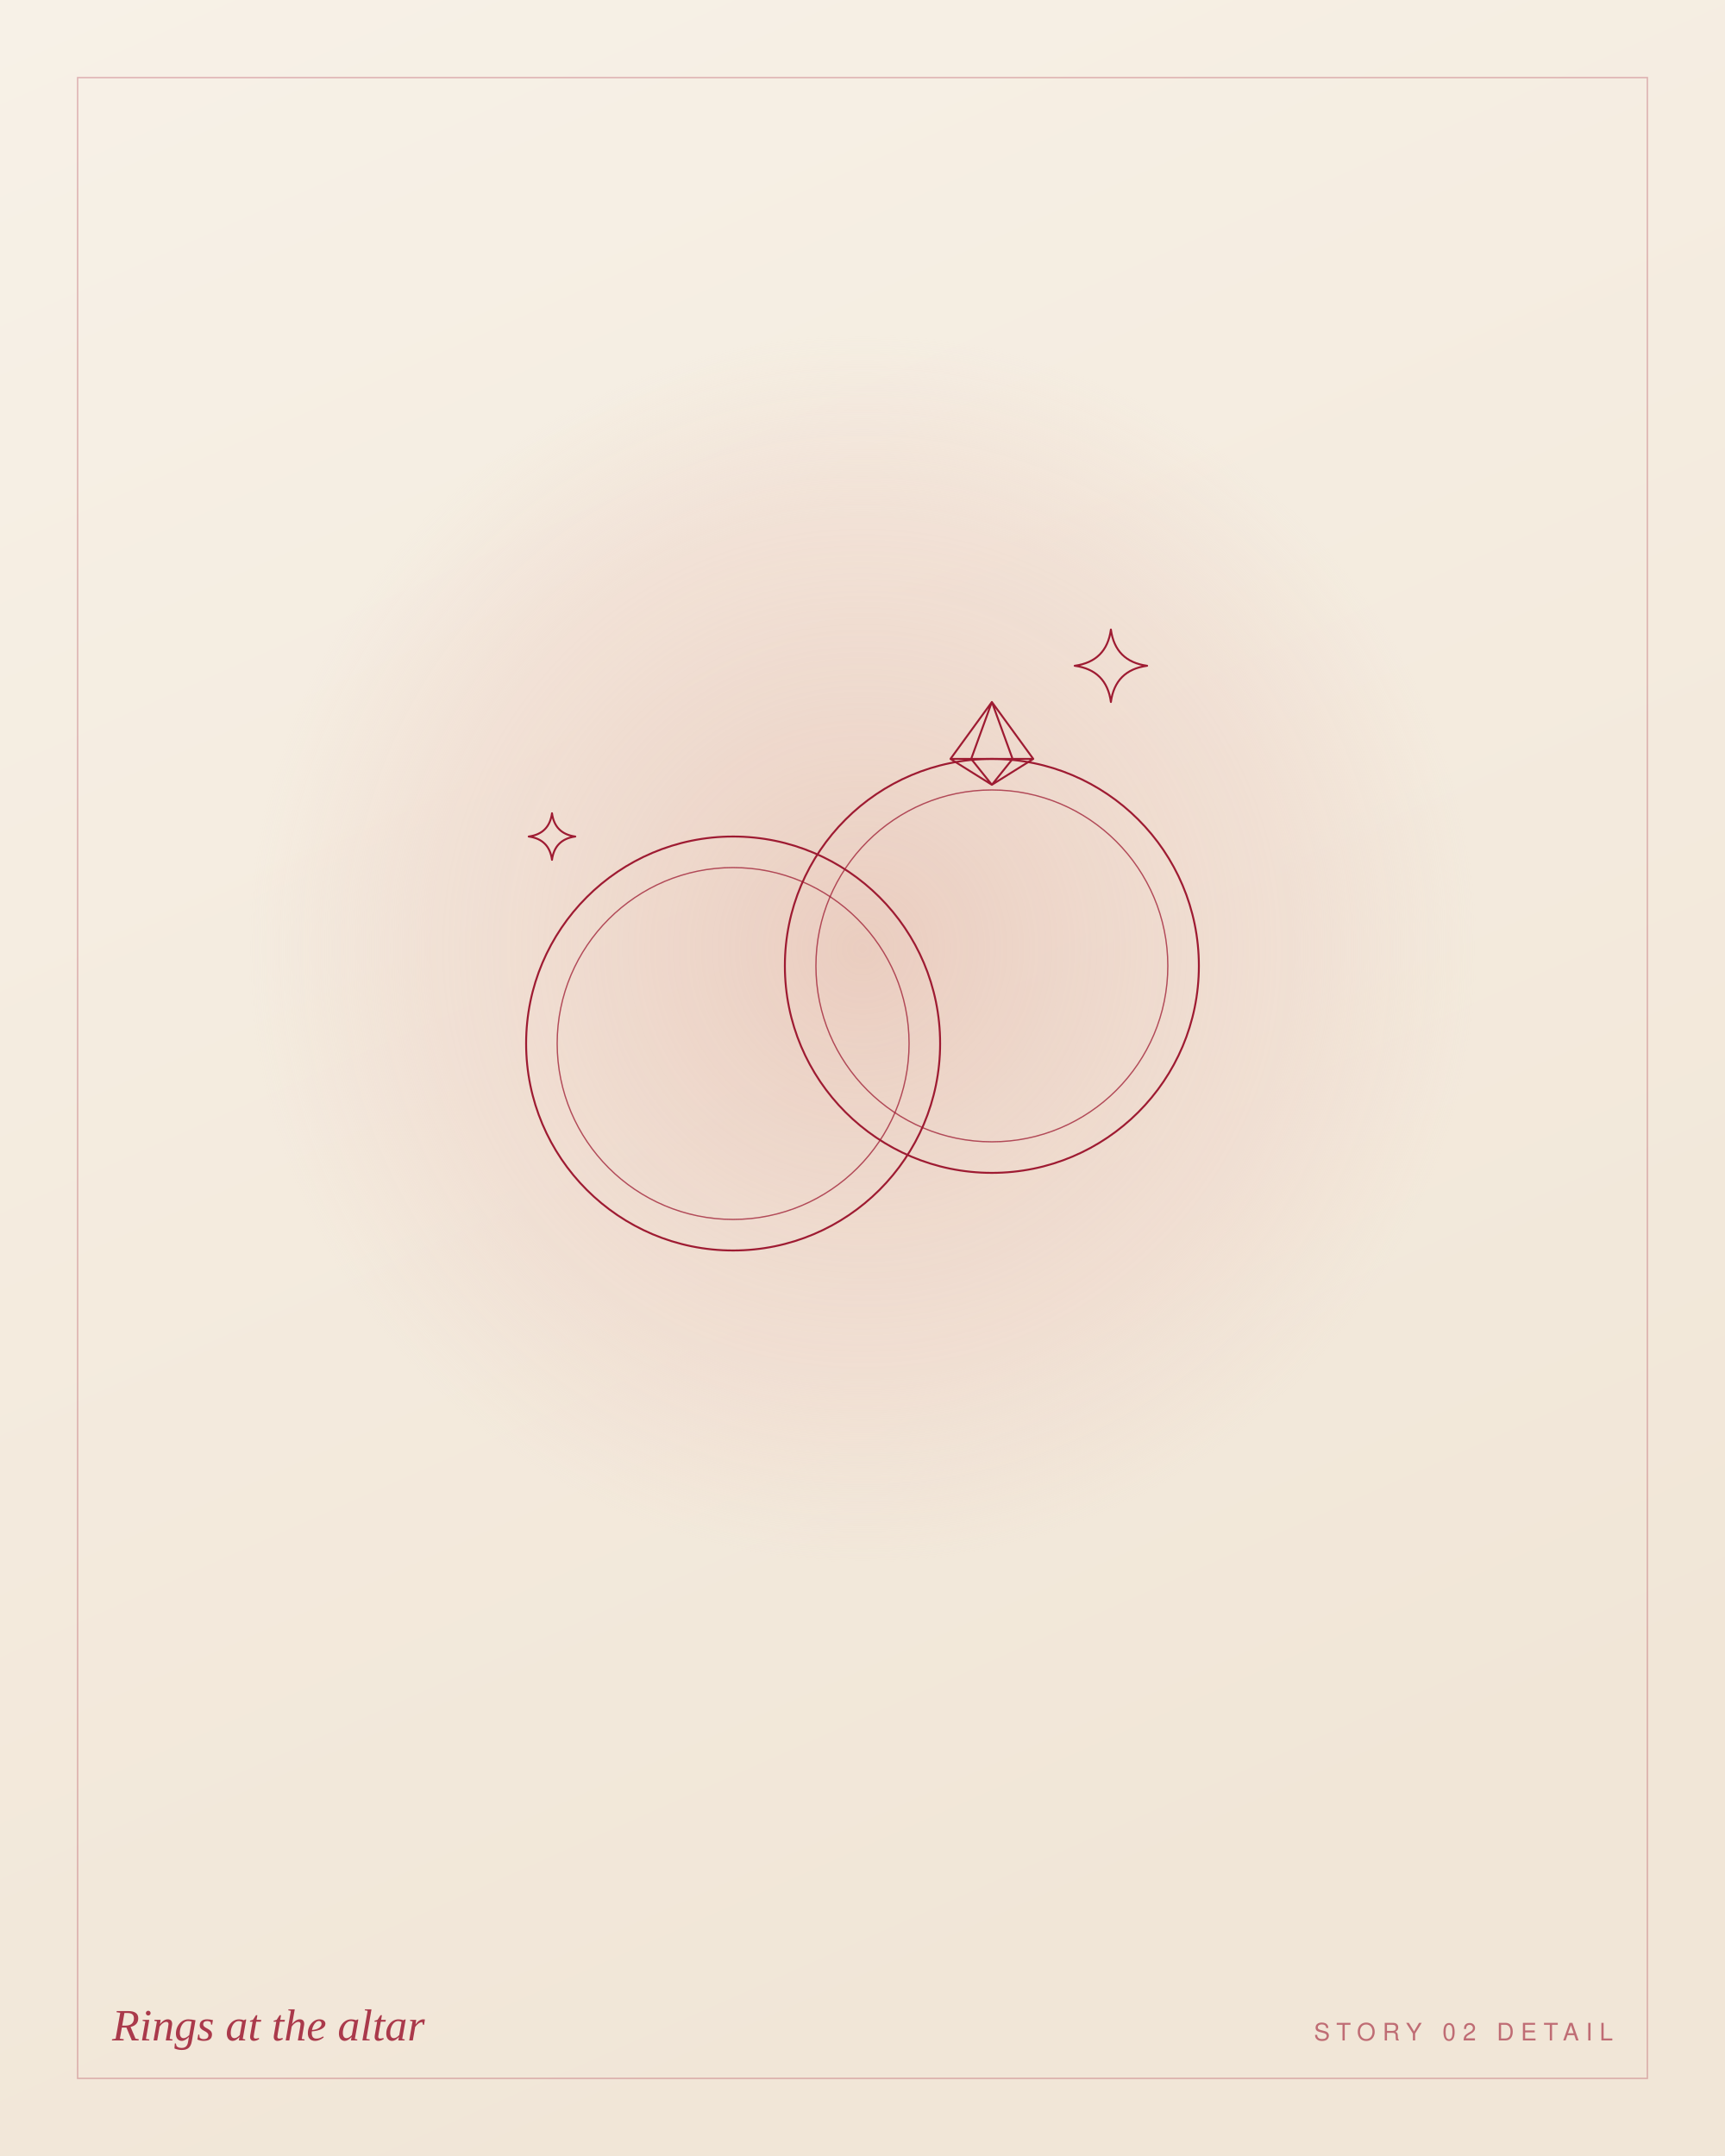
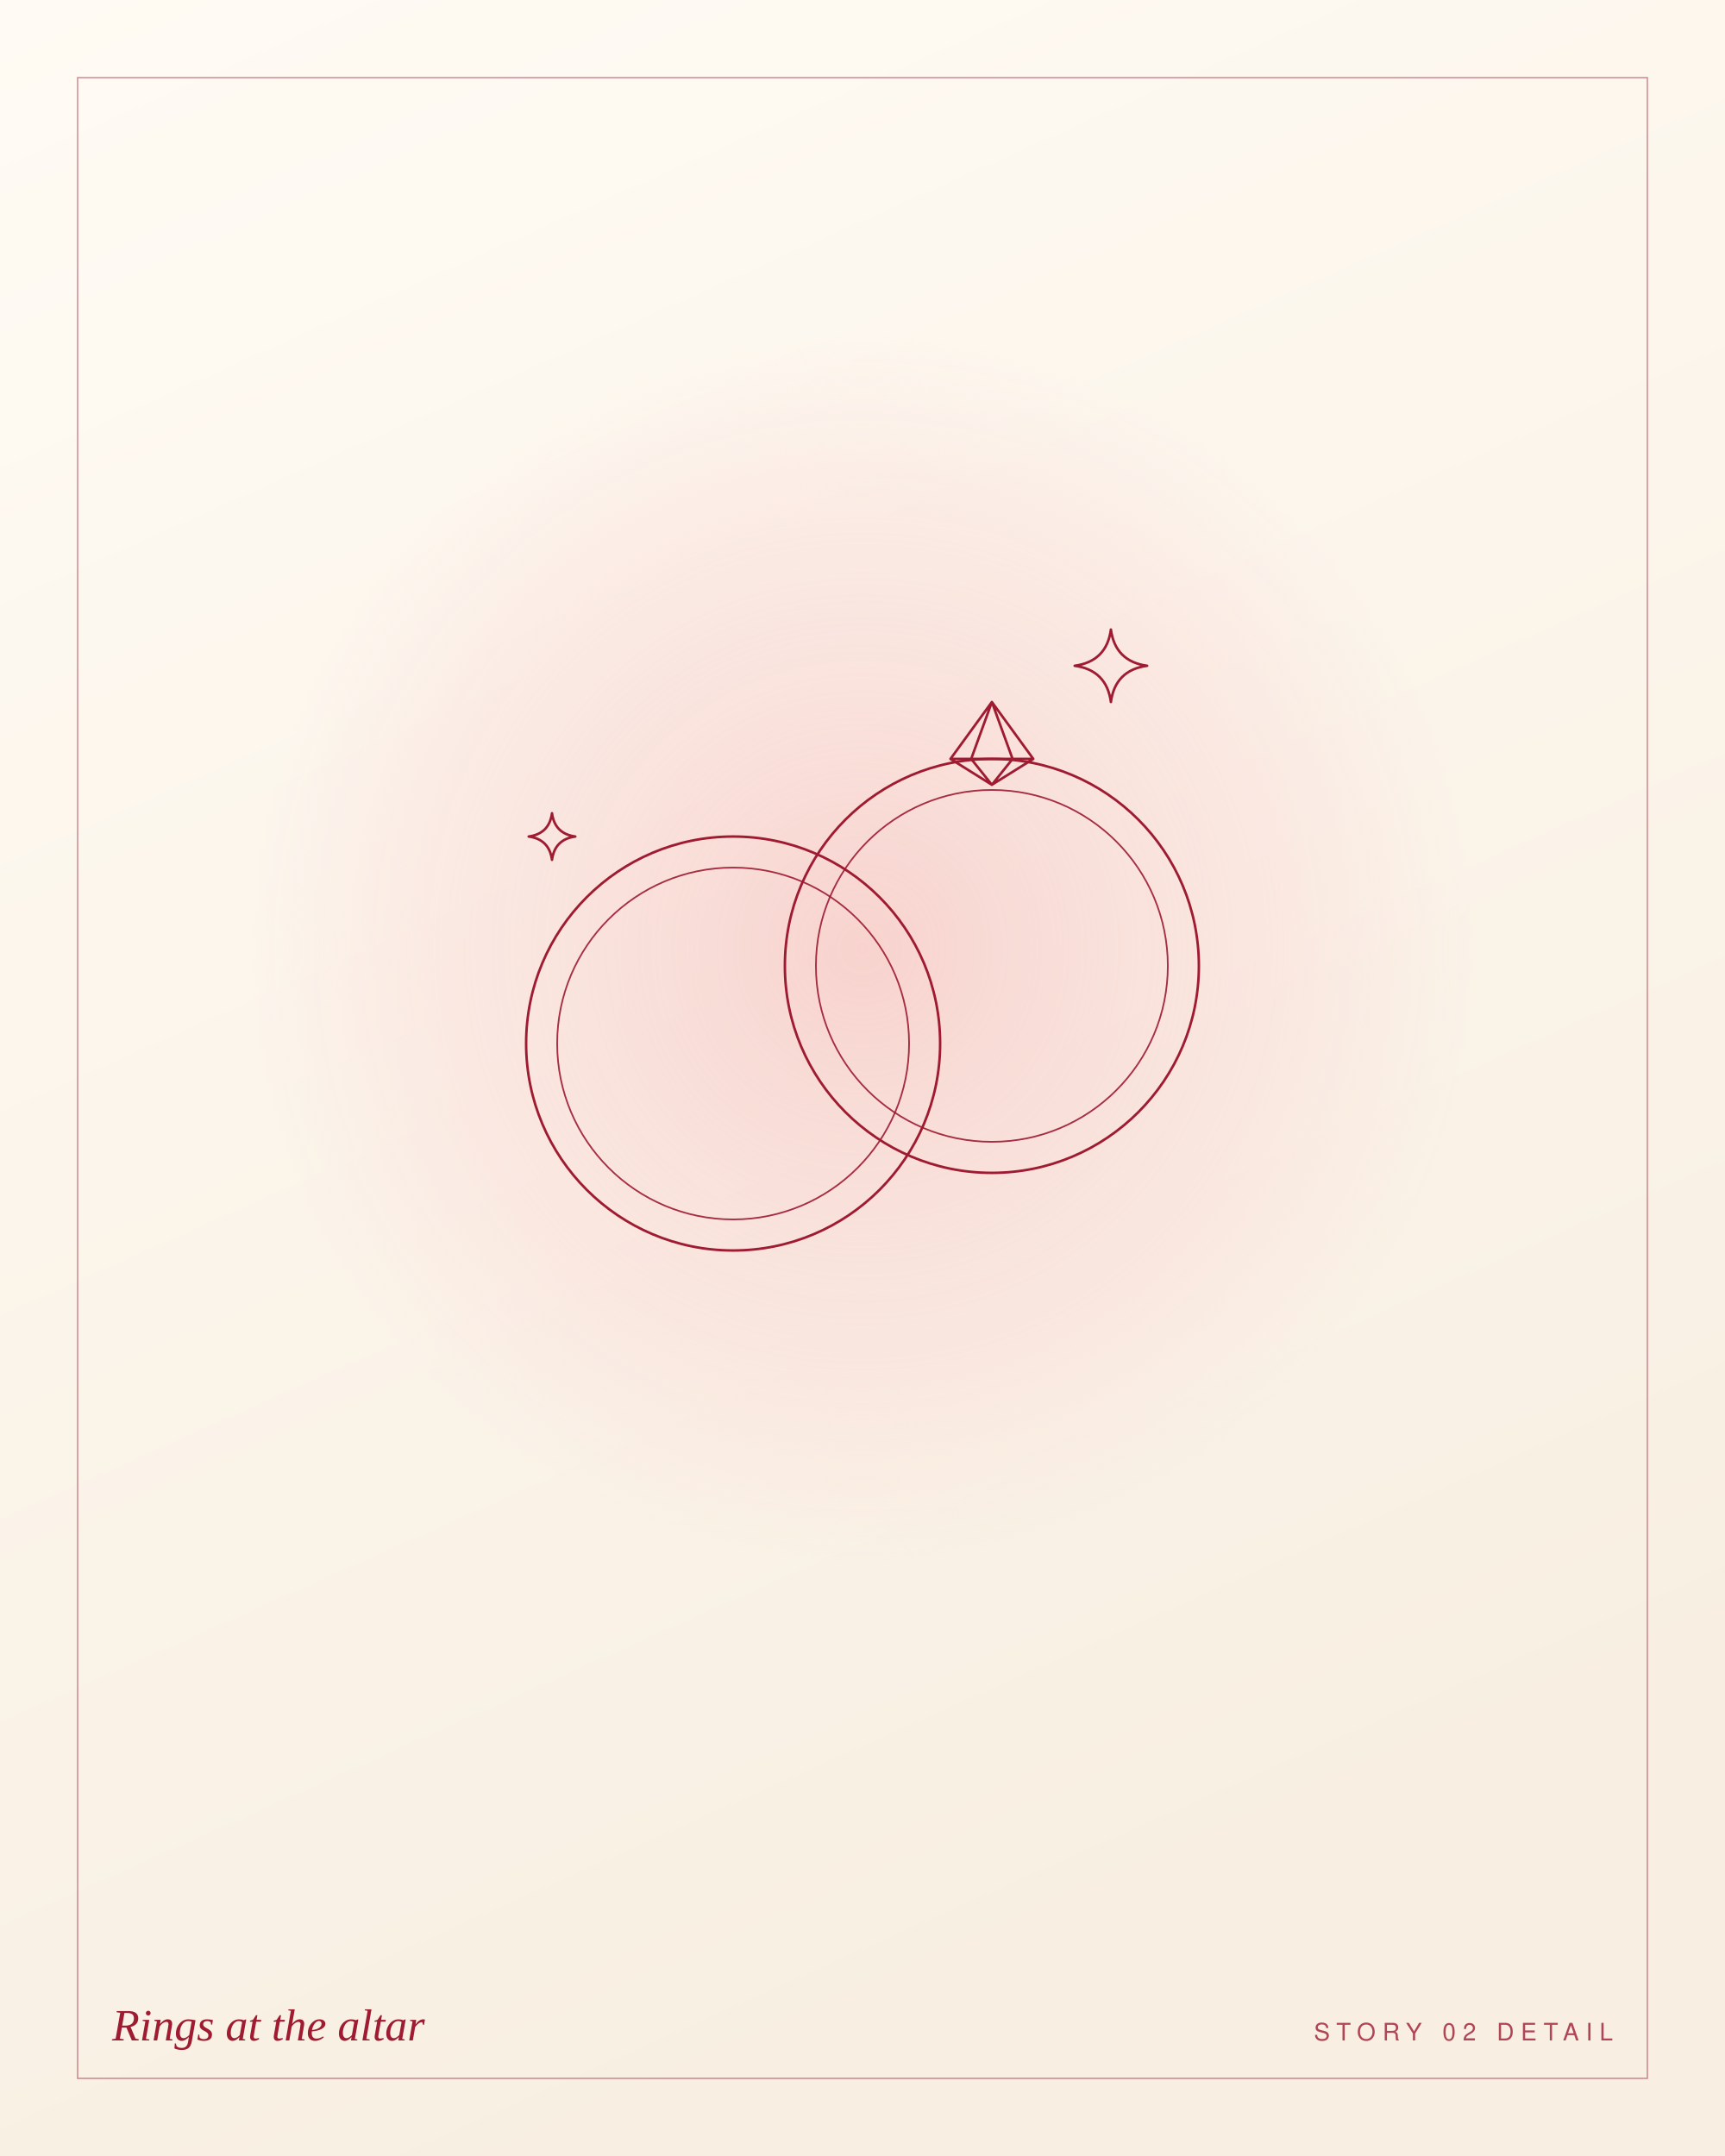
<svg xmlns="http://www.w3.org/2000/svg" viewBox="0 0 1200 1500" width="1200" height="1500">
  <defs>
    <linearGradient id="bg" x1="0" y1="0" x2=".35" y2="1">
-       <stop offset="0" stop-color="#F7F1E7" />
-       <stop offset="1" stop-color="#F1E6D7" />
+       <stop offset="0" stop-color="#FFFBF4" />
+       <stop offset="1" stop-color="#F8EFE2" />
    </linearGradient>
    <radialGradient id="disc">
-       <stop offset="0" stop-color="#E7C3B6" stop-opacity=".75" />
-       <stop offset=".7" stop-color="#EDD3C8" stop-opacity=".45" />
-       <stop offset="1" stop-color="#EDD3C8" stop-opacity="0" />
+       <stop offset="0" stop-color="#F6C4C2" stop-opacity=".7" />
+       <stop offset=".7" stop-color="#F8D8D5" stop-opacity=".4" />
+       <stop offset="1" stop-color="#F8D8D5" stop-opacity="0" />
    </radialGradient>
    <radialGradient id="glow">
-       <stop offset="0" stop-color="#F2B9A3" stop-opacity=".75" />
-       <stop offset=".5" stop-color="#F3CDBE" stop-opacity=".35" />
-       <stop offset="1" stop-color="#F6E3D8" stop-opacity="0" />
+       <stop offset="0" stop-color="#FFB38F" stop-opacity=".8" />
+       <stop offset=".45" stop-color="#FFD2B8" stop-opacity=".4" />
+       <stop offset="1" stop-color="#FFE9DC" stop-opacity="0" />
    </radialGradient>
    <style>
- .l{fill:none;stroke:#9E1B32;stroke-width:1.35;stroke-linecap:round;stroke-linejoin:round;vector-effect:non-scaling-stroke;animation:draw 2.8s cubic-bezier(.65,0,.25,1) both}
- .t{stroke-width:.9;stroke-opacity:.75}
+ .l{fill:none;stroke:#9E1B32;stroke-width:1.75;stroke-linecap:round;stroke-linejoin:round;vector-effect:non-scaling-stroke;animation:draw 2.8s cubic-bezier(.65,0,.25,1) both}
+ .t{stroke-width:1.15;stroke-opacity:.9}
.f{fill:#9E1B32}
.tx{fill:#9E1B32;font-family:Helvetica,Arial,sans-serif}
.fl{transform-box:fill-box;transform-origin:50% 100%;animation:flick 2.4s ease-in-out infinite alternate}
@keyframes draw{from{stroke-dasharray:1;stroke-dashoffset:1}to{stroke-dasharray:1;stroke-dashoffset:0}}
@keyframes flick{0%{transform:scale(1,1)}35%{transform:scale(.94,1.08)}70%{transform:scale(1.04,.95)}100%{transform:scale(.97,1.05)}}
@media (prefers-reduced-motion:reduce){.l,.fl{animation:none}}
</style>
  </defs>
  <rect width="1200" height="1500" fill="url(#bg)" />
  <circle cx="600" cy="660" r="432" fill="url(#disc)" />
  <g transform="translate(600 690) scale(1.8)">
    <circle class="l" style="animation-delay:0.15s" pathLength="1" cx="-50" cy="20" r="80" />
    <circle class="l t" style="animation-delay:0.18s" pathLength="1" cx="-50" cy="20" r="68" />
    <circle class="l" style="animation-delay:0.22s" pathLength="1" cx="50" cy="-10" r="80" />
    <circle class="l t" style="animation-delay:0.26s" pathLength="1" cx="50" cy="-10" r="68" />
    <path class="l" style="animation-delay:0.29s" pathLength="1" d="M34,-90 L50,-112 L66,-90 L50,-80 Z M34,-90 L66,-90 M42,-90 L50,-80 L58,-90 M42,-90 L50,-112 L58,-90" />
    <path class="l" style="animation-delay:0.33s" pathLength="1" d="M96,-140 Q97.68,-127.68 110,-126 Q97.68,-124.32 96,-112 Q94.32,-124.32 82,-126 Q94.32,-127.68 96,-140 Z" />
    <path class="l" style="animation-delay:0.36s" pathLength="1" d="M-120,-69 Q-118.92,-61.08 -111,-60 Q-118.92,-58.92 -120,-51 Q-121.08,-58.92 -129,-60 Q-121.08,-61.08 -120,-69 Z" />
  </g>
-   <rect x="54" y="54" width="1092" height="1392" fill="none" stroke="#9E1B32" stroke-opacity=".28" stroke-width="1" vector-effect="non-scaling-stroke" />
+   <rect x="54" y="54" width="1092" height="1392" fill="none" stroke="#9E1B32" stroke-opacity=".45" stroke-width="1" vector-effect="non-scaling-stroke" />
  <g fill="#9E1B32" font-family="Georgia, 'Times New Roman', serif">
-     <text x="78" y="1419.6" font-size="31.2" font-style="italic" opacity=".85">Rings at the altar</text>
-     <text x="1122" y="1419.6" font-size="16.8" letter-spacing="4.8" text-anchor="end" opacity=".6" font-family="Helvetica, Arial, sans-serif">STORY 02 DETAIL</text>
+     <text x="78" y="1419.6" font-size="31.2" font-style="italic">Rings at the altar</text>
+     <text x="1122" y="1419.6" font-size="16.8" letter-spacing="4.8" text-anchor="end" opacity=".8" font-family="Helvetica, Arial, sans-serif">STORY 02 DETAIL</text>
  </g>
</svg>
